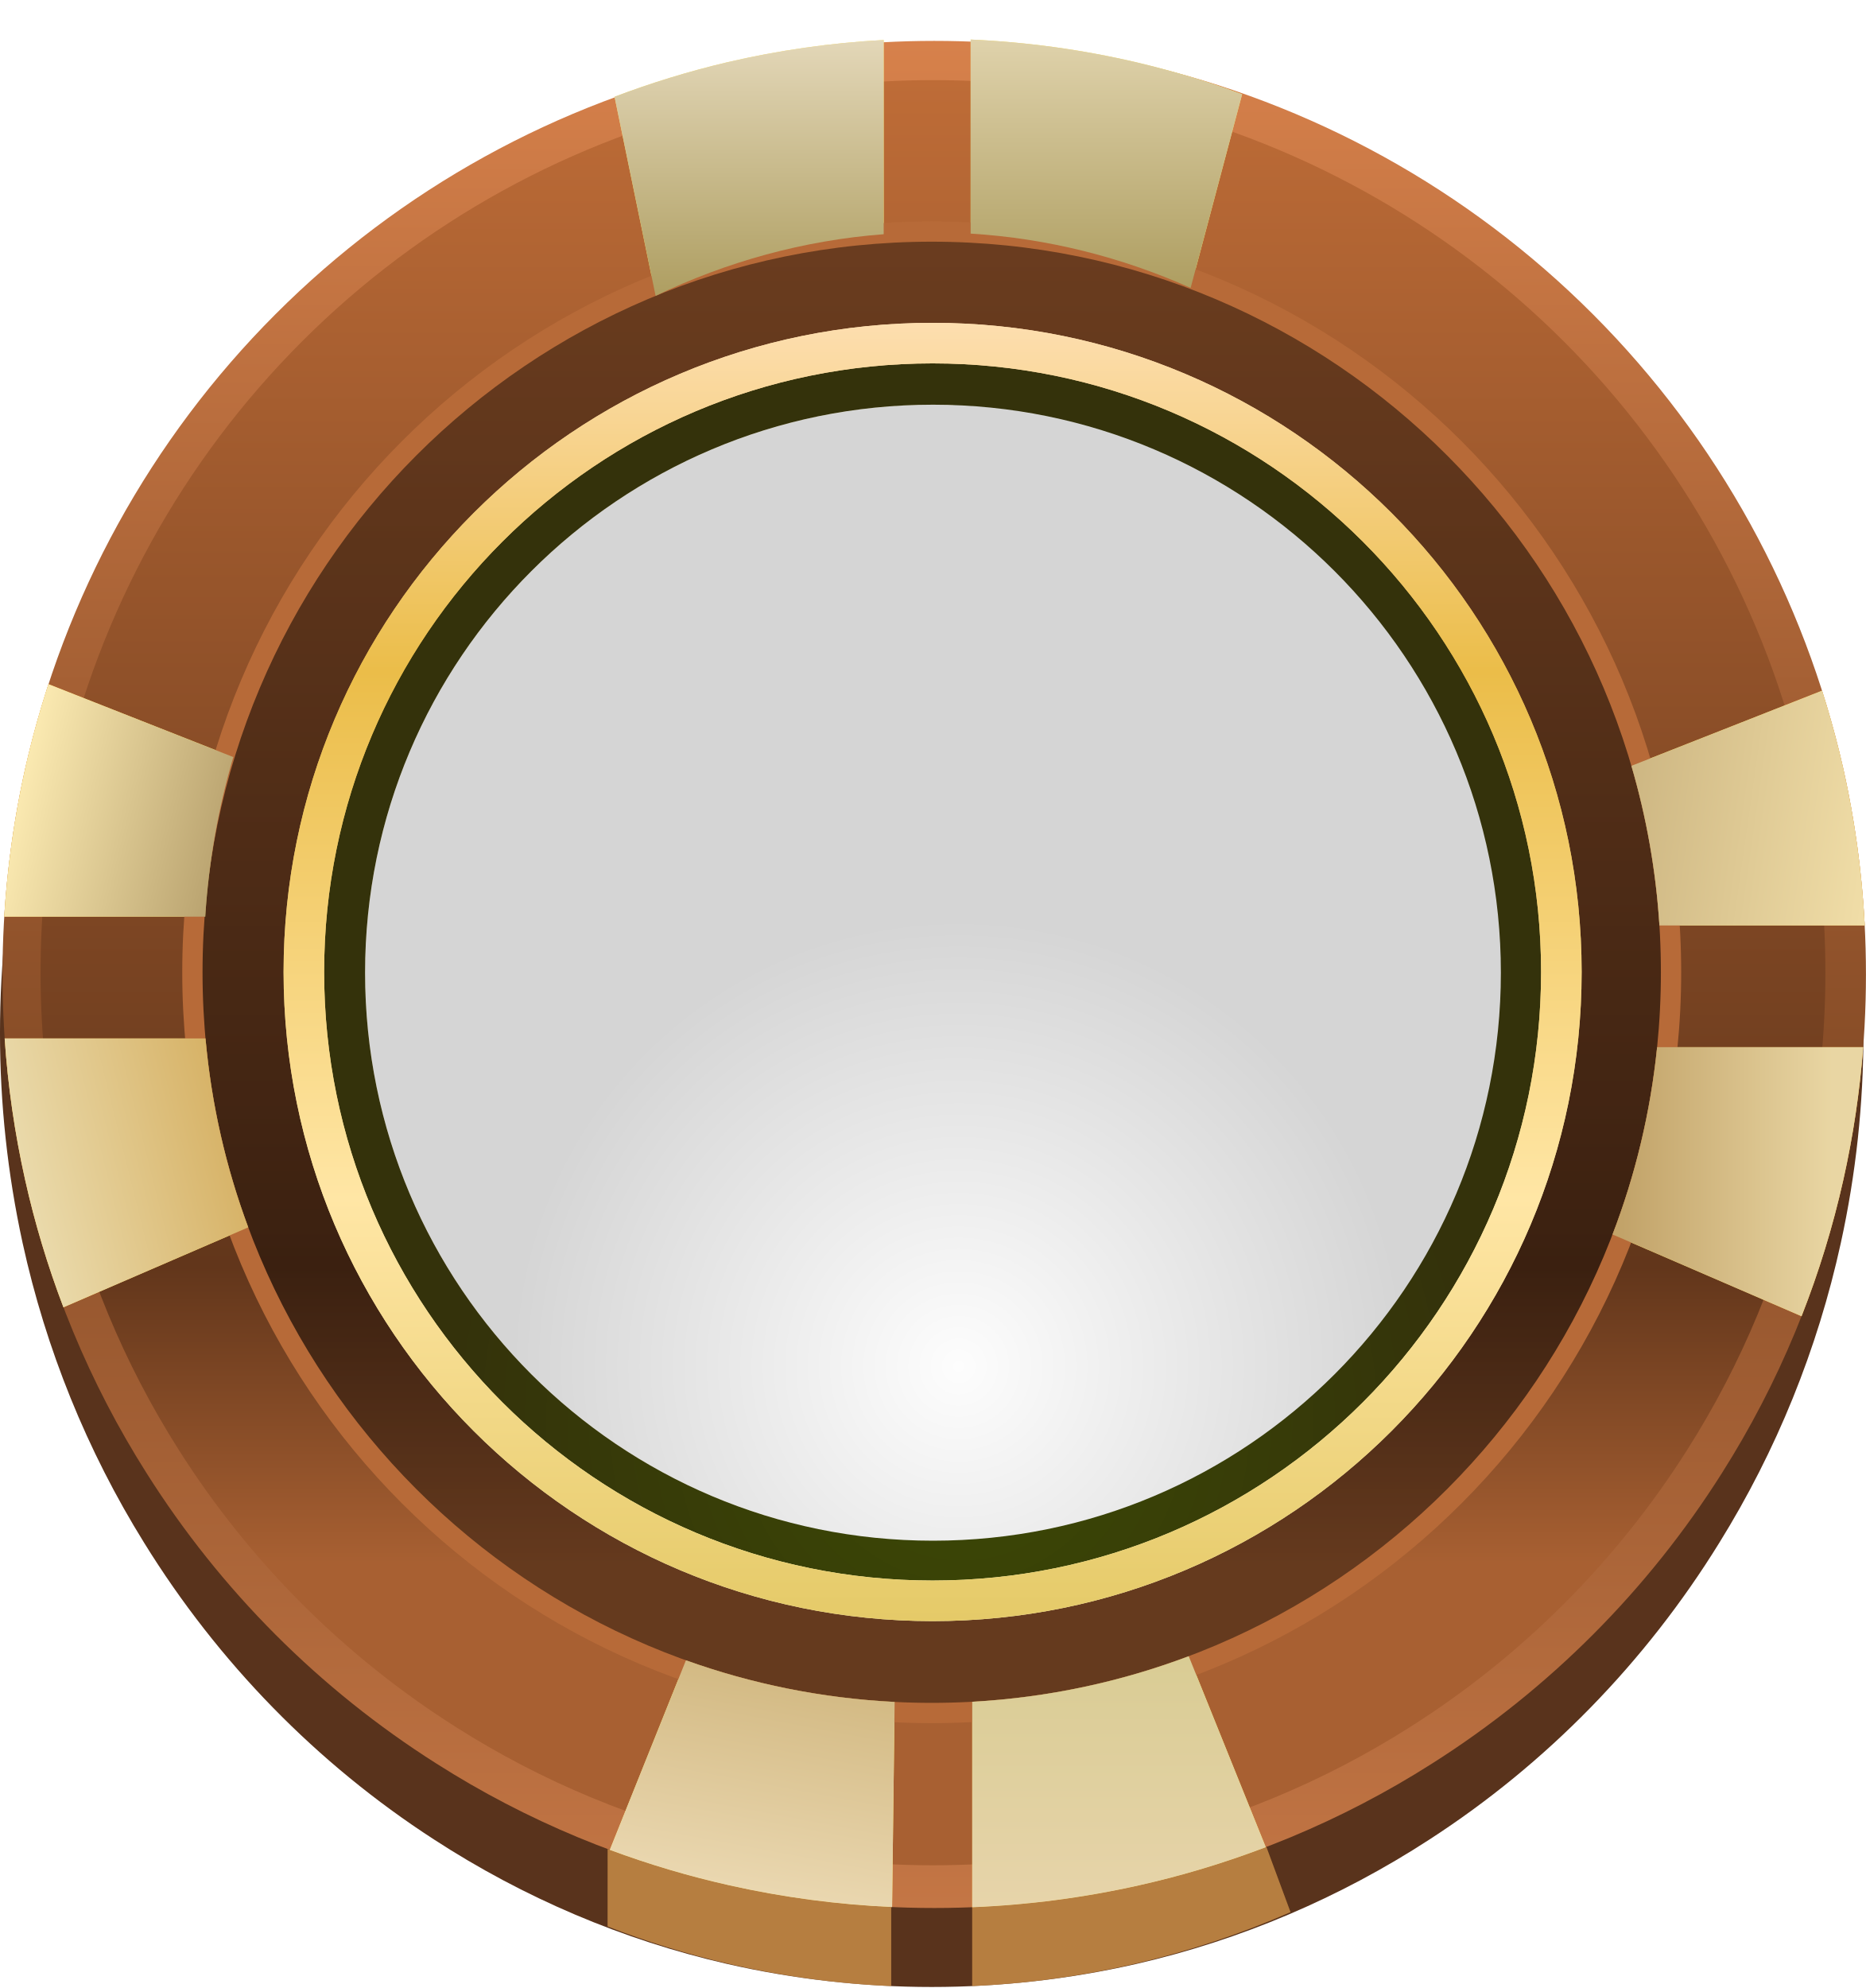
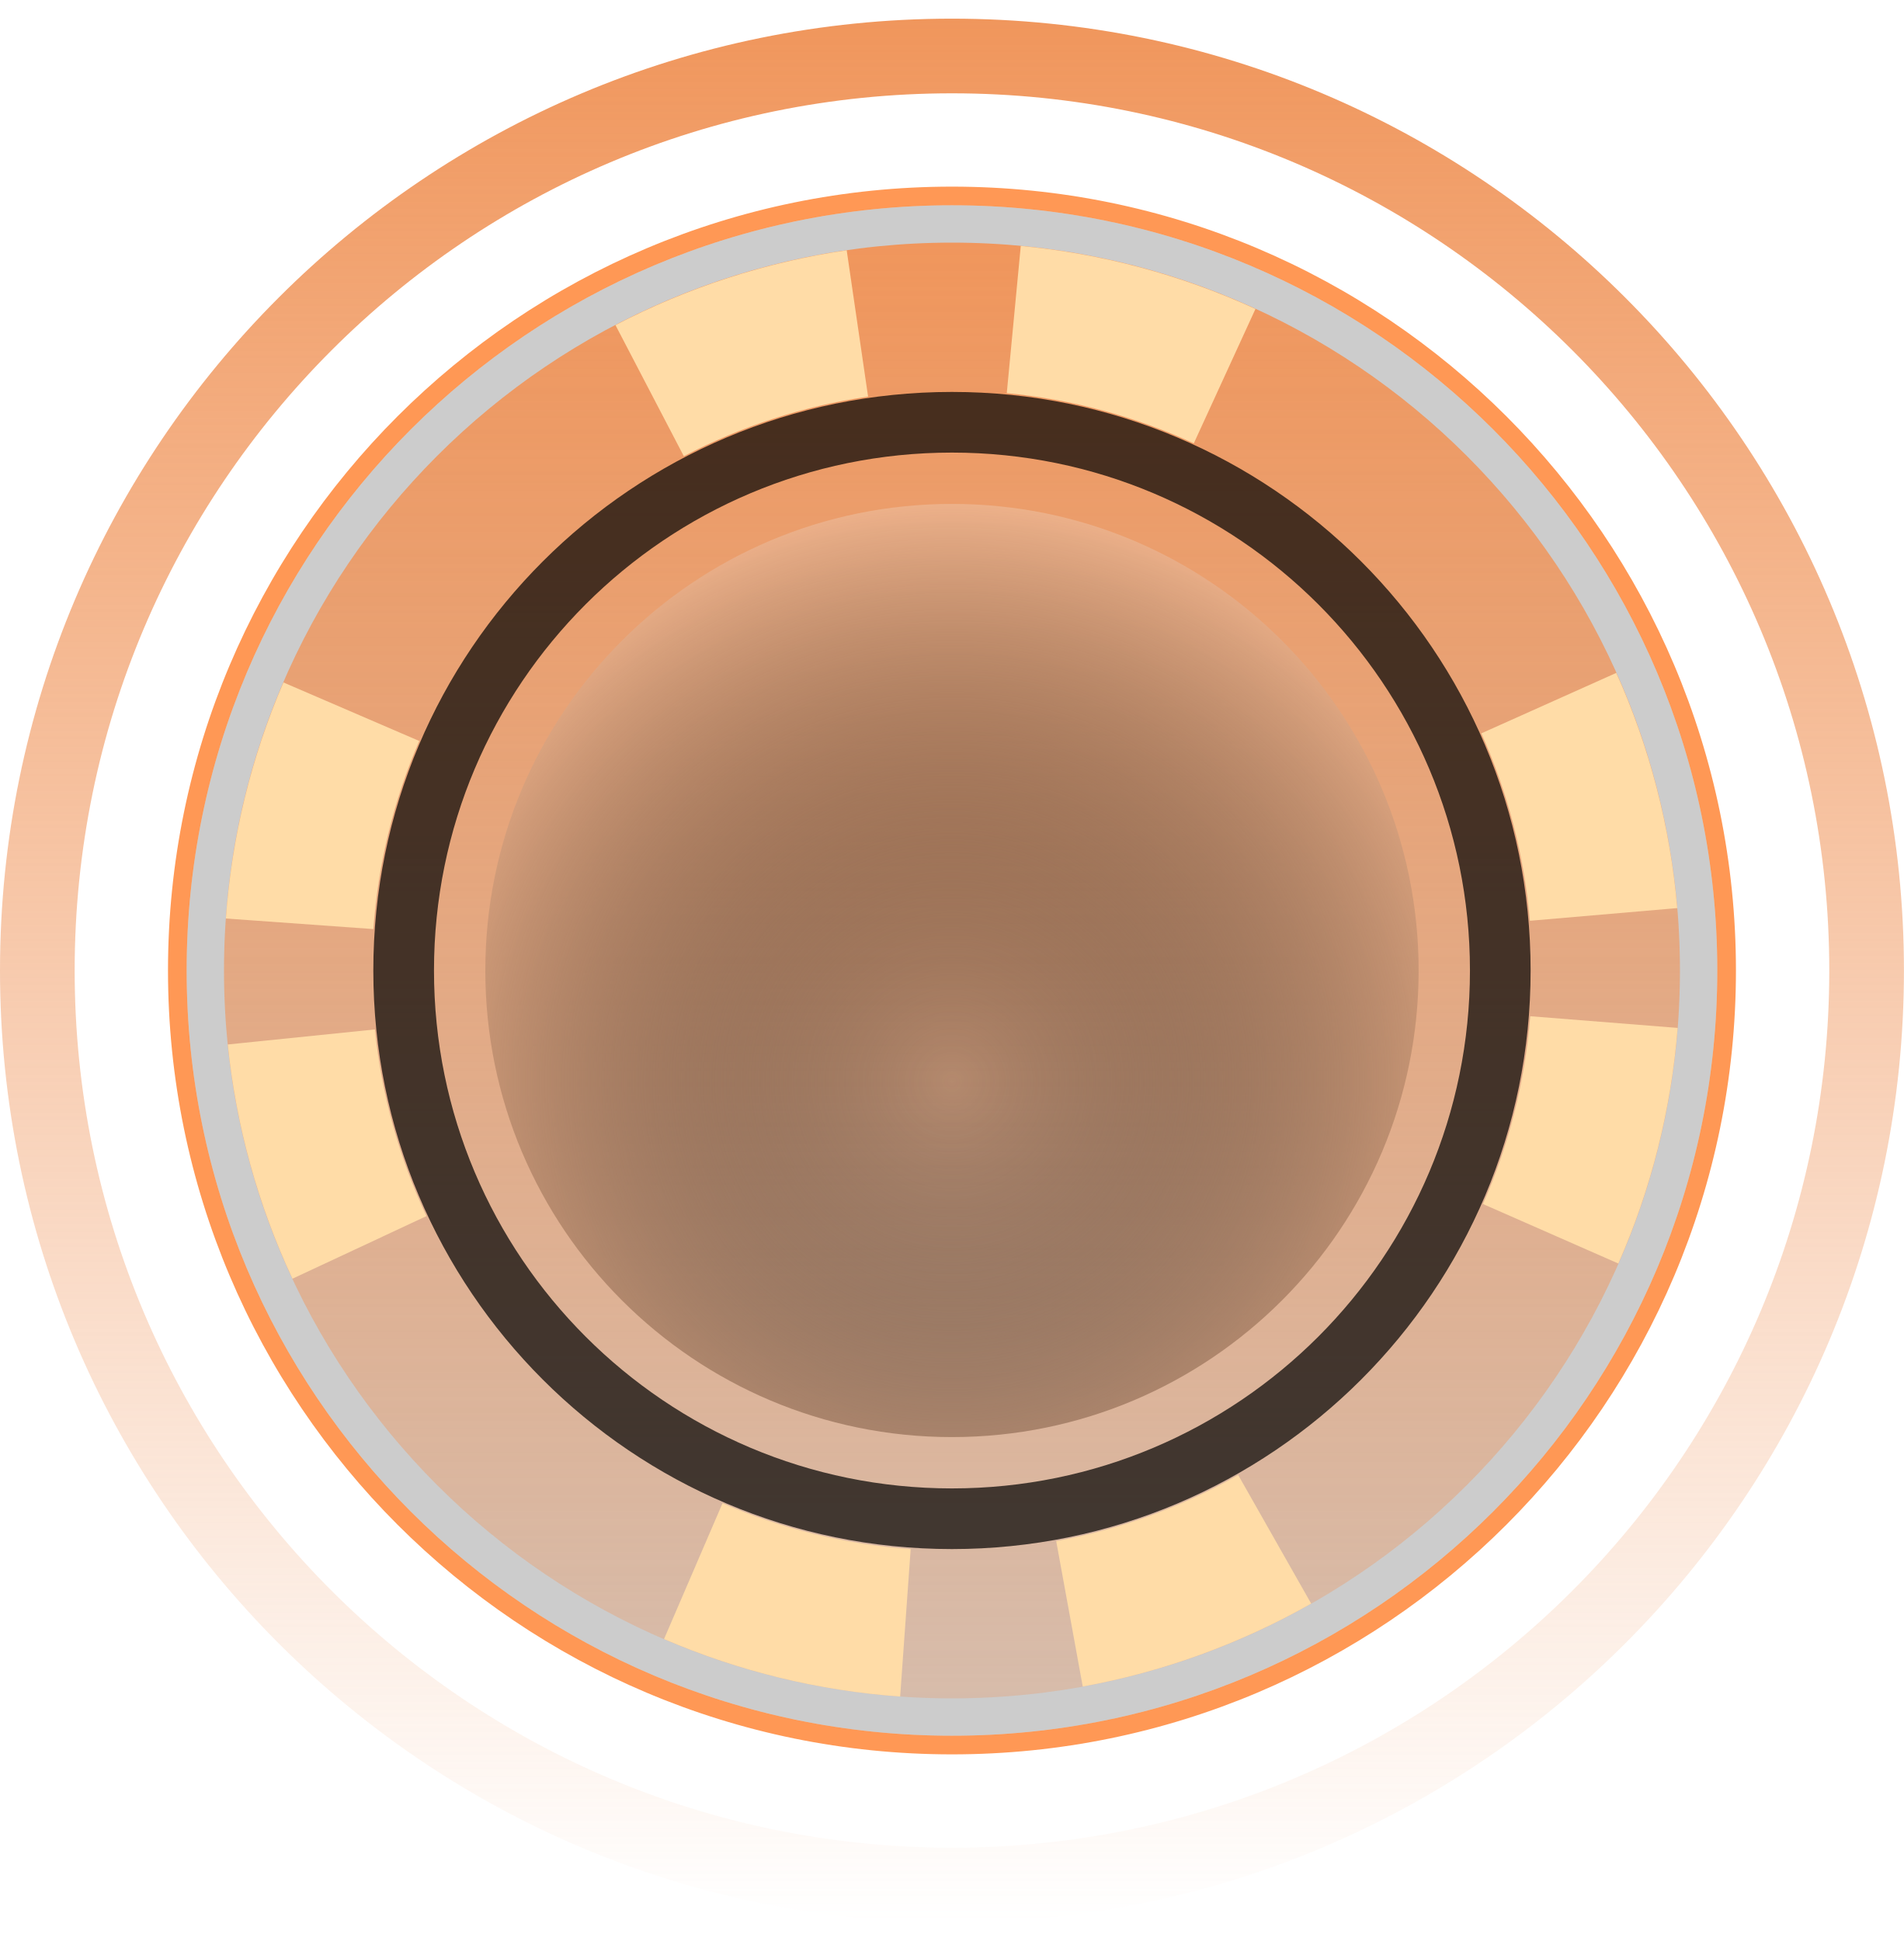
- <svg xmlns="http://www.w3.org/2000/svg" width="46" height="49" viewBox="0 0 46 49" fill="none">
-   <path d="M45.938 25.465C45.94 27.204 45.753 28.938 45.381 30.635C44.807 33.258 43.793 35.758 42.385 38.026C40.563 40.975 38.123 43.473 35.242 45.338C33.026 46.779 30.583 47.817 28.021 48.405C24.694 49.165 21.244 49.165 17.918 48.405C15.356 47.817 12.913 46.779 10.697 45.338C7.816 43.473 5.376 40.975 3.553 38.026C2.145 35.758 1.131 33.258 0.557 30.635C-0.186 27.229 -0.186 23.697 0.557 20.291C1.516 15.954 3.656 11.983 6.728 8.839C9.801 5.695 13.68 3.506 17.918 2.525C21.244 1.765 24.694 1.765 28.021 2.525C32.258 3.507 36.137 5.696 39.209 8.84C42.281 11.984 44.421 15.954 45.381 20.291C45.753 21.989 45.94 23.725 45.938 25.465Z" fill="#59331C" />
-   <path d="M46 24.018C46.001 25.72 45.814 27.417 45.443 29.078C44.869 31.645 43.855 34.092 42.447 36.312C40.624 39.198 38.184 41.643 35.303 43.468C33.087 44.879 30.644 45.894 28.082 46.47C24.756 47.214 21.306 47.214 17.979 46.47C15.417 45.894 12.974 44.879 10.758 43.468C7.877 41.643 5.437 39.198 3.615 36.312C2.207 34.092 1.193 31.645 0.619 29.078C-0.124 25.744 -0.124 22.288 0.619 18.954C1.578 14.709 3.717 10.823 6.79 7.746C9.862 4.668 13.742 2.526 17.979 1.566C21.306 0.822 24.756 0.822 28.082 1.566C32.319 2.527 36.198 4.67 39.27 7.747C42.343 10.824 44.483 14.709 45.443 18.954C45.815 20.616 46.001 22.314 46 24.018Z" fill="url(#paint0_linear_10187_104499)" />
-   <path d="M45 23.975C45.001 25.603 44.822 27.225 44.466 28.813C43.916 31.267 42.945 33.607 41.597 35.73C39.851 38.489 37.514 40.826 34.755 42.572C32.632 43.92 30.292 44.891 27.838 45.441C24.652 46.153 21.348 46.153 18.162 45.441C15.708 44.891 13.368 43.92 11.245 42.572C8.486 40.826 6.149 38.489 4.403 35.73C3.055 33.607 2.084 31.267 1.534 28.813C0.822 25.626 0.822 22.321 1.534 19.133C2.452 15.075 4.502 11.359 7.444 8.417C10.387 5.475 14.103 3.427 18.162 2.509C21.348 1.797 24.652 1.797 27.838 2.509C31.896 3.428 35.612 5.476 38.554 8.418C41.497 11.36 43.547 15.075 44.466 19.133C44.822 20.723 45.001 22.346 45 23.975Z" fill="url(#paint1_linear_10187_104499)" />
-   <path fill-rule="evenodd" clip-rule="evenodd" d="M23.967 47.009V48.953C25.328 48.891 26.684 48.705 28.02 48.393C29.32 48.088 30.59 47.665 31.814 47.13L31.219 45.523C30.199 45.913 29.151 46.23 28.082 46.47C26.725 46.773 25.348 46.953 23.967 47.009Z" fill="#B7762A" fill-opacity="0.5" />
-   <path fill-rule="evenodd" clip-rule="evenodd" d="M14.98 45.575L14.979 47.483C15.937 47.855 16.918 48.159 17.918 48.393C19.254 48.705 20.61 48.892 21.97 48.953V47.004C20.631 46.942 19.296 46.764 17.979 46.47C16.958 46.24 15.956 45.941 14.98 45.575Z" fill="#B7762A" fill-opacity="0.5" />
-   <path fill-rule="evenodd" clip-rule="evenodd" d="M44.918 17.024C45.12 17.658 45.296 18.301 45.443 18.954C45.727 20.223 45.903 21.513 45.97 22.81H40.909C40.823 21.452 40.587 20.136 40.218 18.876L44.918 17.024Z" fill="url(#paint2_linear_10187_104499)" />
-   <path fill-rule="evenodd" clip-rule="evenodd" d="M39.753 30.427C40.313 28.97 40.688 27.422 40.852 25.811H45.932C45.847 26.91 45.684 28.001 45.443 29.078C45.186 30.226 44.841 31.351 44.412 32.442L39.753 30.427Z" fill="url(#paint3_linear_10187_104499)" />
-   <path fill-rule="evenodd" clip-rule="evenodd" d="M23.929 0.975C25.302 1.035 26.671 1.222 28.02 1.537C28.904 1.746 29.773 2.009 30.621 2.323L29.352 7.096C27.653 6.339 25.83 5.875 23.929 5.758V0.975Z" fill="#FFE663" />
-   <path fill-rule="evenodd" clip-rule="evenodd" d="M21.785 0.986V5.773C19.806 5.924 17.915 6.45 16.162 7.292L15.15 2.385C16.052 2.043 16.976 1.759 17.918 1.537C19.194 1.239 20.487 1.055 21.785 0.986Z" fill="#FFE663" />
-   <path fill-rule="evenodd" clip-rule="evenodd" d="M5.066 25.595C5.211 27.219 5.572 28.781 6.12 30.252L1.564 32.222C1.175 31.2 0.858 30.15 0.619 29.078C0.362 27.928 0.194 26.764 0.115 25.595H5.066Z" fill="url(#paint4_linear_10187_104499)" />
-   <path fill-rule="evenodd" clip-rule="evenodd" d="M0.105 22.593C0.18 21.372 0.351 20.155 0.619 18.954C0.778 18.246 0.971 17.549 1.195 16.864L5.751 18.66C5.382 19.919 5.146 21.236 5.06 22.593H0.105Z" fill="url(#paint5_linear_10187_104499)" />
-   <path fill-rule="evenodd" clip-rule="evenodd" d="M23.968 41.945C25.837 41.842 27.631 41.453 29.305 40.822L31.204 45.529C30.189 45.916 29.146 46.231 28.082 46.469C26.726 46.773 25.349 46.953 23.968 47.009V41.945Z" fill="#FFE663" />
-   <path fill-rule="evenodd" clip-rule="evenodd" d="M16.91 40.923C18.53 41.504 20.258 41.859 22.055 41.949L21.992 47.004C20.646 46.944 19.303 46.766 17.98 46.469C16.977 46.244 15.993 45.952 15.034 45.595L16.91 40.923Z" fill="#FFEA6A" />
-   <path d="M22.969 42.222C33.036 42.222 41.195 34.047 41.195 23.964C41.195 13.881 33.036 5.707 22.969 5.707C12.903 5.707 4.743 13.881 4.743 23.964C4.743 34.047 12.903 42.222 22.969 42.222Z" fill="black" fill-opacity="0.4" stroke="#B76A38" stroke-width="0.5" />
-   <path d="M38.491 23.957C38.491 32.518 31.551 39.457 22.991 39.457C14.43 39.457 7.491 32.518 7.491 23.957C7.491 15.397 14.43 8.457 22.991 8.457C31.551 8.457 38.491 15.397 38.491 23.957Z" fill="url(#paint6_radial_10187_104499)" stroke="url(#paint7_linear_10187_104499)" />
-   <path fill-rule="evenodd" clip-rule="evenodd" d="M23.509 9.984C23.34 9.978 23.17 9.975 23 9.975C15.268 9.975 9 16.243 9 23.975C9 30.456 13.403 35.908 19.381 37.503C17.78 33.154 17.225 28.223 17.999 23.151C18.765 18.134 20.731 13.637 23.509 9.984Z" fill="#D2B144" fill-opacity="0.3" />
-   <path fill-rule="evenodd" clip-rule="evenodd" d="M22.991 38.957C31.275 38.957 37.991 32.242 37.991 23.957C37.991 15.673 31.275 8.957 22.991 8.957C14.707 8.957 7.991 15.673 7.991 23.957C7.991 32.242 14.707 38.957 22.991 38.957ZM38.991 23.957C38.991 32.794 31.827 39.957 22.991 39.957C14.154 39.957 6.991 32.794 6.991 23.957C6.991 15.121 14.154 7.957 22.991 7.957C31.827 7.957 38.991 15.121 38.991 23.957Z" fill="url(#paint8_linear_10187_104499)" />
-   <path d="M23 37.975C30.732 37.975 37 31.707 37 23.975C37 16.243 30.732 9.975 23 9.975C15.268 9.975 9 16.243 9 23.975C9 31.707 15.268 37.975 23 37.975Z" fill="url(#paint9_radial_10187_104499)" />
-   <path fill-rule="evenodd" clip-rule="evenodd" d="M23.967 47.009V48.953C25.328 48.891 26.684 48.705 28.02 48.393C29.32 48.088 30.59 47.665 31.814 47.13L31.219 45.523C30.199 45.913 29.151 46.23 28.082 46.47C26.725 46.773 25.348 46.953 23.967 47.009Z" fill="#E7A85E" fill-opacity="0.5" />
-   <path fill-rule="evenodd" clip-rule="evenodd" d="M14.98 45.575L14.979 47.483C15.937 47.855 16.918 48.159 17.918 48.393C19.254 48.705 20.61 48.892 21.97 48.953V47.004C20.631 46.942 19.296 46.764 17.979 46.47C16.958 46.24 15.956 45.941 14.98 45.575Z" fill="#E7A85E" fill-opacity="0.5" />
-   <path fill-rule="evenodd" clip-rule="evenodd" d="M44.918 17.024C45.12 17.658 45.296 18.301 45.443 18.954C45.727 20.223 45.903 21.513 45.97 22.81H40.909C40.823 21.452 40.587 20.136 40.218 18.876L44.918 17.024Z" fill="url(#paint10_linear_10187_104499)" />
-   <path fill-rule="evenodd" clip-rule="evenodd" d="M39.753 30.427C40.313 28.97 40.688 27.422 40.852 25.811H45.932C45.847 26.91 45.684 28.001 45.443 29.078C45.186 30.226 44.841 31.351 44.412 32.442L39.753 30.427Z" fill="url(#paint11_linear_10187_104499)" />
-   <path fill-rule="evenodd" clip-rule="evenodd" d="M23.929 0.975C25.302 1.035 26.671 1.222 28.02 1.537C28.904 1.746 29.773 2.009 30.621 2.323L29.352 7.096C27.653 6.339 25.83 5.875 23.929 5.758V0.975Z" fill="url(#paint12_linear_10187_104499)" />
-   <path fill-rule="evenodd" clip-rule="evenodd" d="M21.785 0.986V5.773C19.806 5.924 17.915 6.45 16.162 7.292L15.15 2.385C16.052 2.043 16.976 1.759 17.918 1.537C19.194 1.239 20.487 1.055 21.785 0.986Z" fill="url(#paint13_linear_10187_104499)" />
-   <path fill-rule="evenodd" clip-rule="evenodd" d="M5.066 25.595C5.211 27.219 5.572 28.781 6.12 30.252L1.564 32.222C1.175 31.2 0.858 30.15 0.619 29.078C0.362 27.928 0.194 26.764 0.115 25.595H5.066Z" fill="url(#paint14_linear_10187_104499)" />
-   <path fill-rule="evenodd" clip-rule="evenodd" d="M0.105 22.593C0.18 21.372 0.351 20.155 0.619 18.954C0.778 18.246 0.971 17.549 1.195 16.864L5.751 18.66C5.382 19.919 5.146 21.236 5.06 22.593H0.105Z" fill="url(#paint15_linear_10187_104499)" />
-   <path fill-rule="evenodd" clip-rule="evenodd" d="M23.968 41.945C25.837 41.842 27.631 41.453 29.305 40.822L31.204 45.529C30.189 45.916 29.146 46.231 28.082 46.469C26.726 46.773 25.349 46.953 23.968 47.009V41.945Z" fill="url(#paint16_linear_10187_104499)" />
-   <path fill-rule="evenodd" clip-rule="evenodd" d="M16.91 40.923C18.53 41.504 20.258 41.859 22.055 41.949L21.992 47.004C20.646 46.944 19.303 46.766 17.98 46.469C16.977 46.244 15.993 45.952 15.034 45.595L16.91 40.923Z" fill="url(#paint17_linear_10187_104499)" />
+ <svg xmlns="http://www.w3.org/2000/svg" width="51" height="52" viewBox="0 0 51 52" fill="none">
+   <path fill-rule="evenodd" clip-rule="evenodd" d="M2 26C2 38.979 12.521 49.5 25.5 49.5C38.479 49.5 49 38.979 49 26C49 13.021 38.479 2.5 25.5 2.5C12.521 2.5 2 13.021 2 26ZM25.5 0.5C11.417 0.5 0 11.917 0 26C0 40.083 11.417 51.5 25.5 51.5C39.583 51.5 51 40.083 51 26C51 11.917 39.583 0.5 25.5 0.5Z" fill="url(#paint0_linear_10472_18756)" />
+   <path fill-rule="evenodd" clip-rule="evenodd" d="M25.5 47C13.902 47 4.5 37.598 4.5 26C4.5 14.402 13.902 5 25.5 5C37.098 5 46.5 14.402 46.5 26C46.5 37.598 37.098 47 25.5 47ZM25.5 5.5C14.178 5.5 5 14.678 5 26C5 37.322 14.178 46.5 25.5 46.5C36.822 46.5 46 37.322 46 26C46 14.678 36.822 5.5 25.5 5.5Z" fill="#FF9855" />
+   <path d="M5 26C5 14.678 14.178 5.5 25.5 5.5C36.822 5.5 46 14.678 46 26C46 37.322 36.822 46.5 25.5 46.5C14.178 46.5 5 37.322 5 26Z" fill="black" fill-opacity="0.2" />
+   <path d="M6 26C6 15.23 14.73 6.5 25.5 6.5C36.27 6.5 45 15.23 45 26C45 36.77 36.27 45.5 25.5 45.5C14.73 45.5 6 36.77 6 26Z" fill="url(#paint1_linear_10472_18756)" />
+   <path d="M41 26C41 17.44 34.06 10.5 25.5 10.5C16.94 10.5 10 17.44 10 26C10 34.56 16.94 41.5 25.5 41.5C34.06 41.5 41 34.56 41 26ZM11.625 26C11.625 18.337 17.837 12.125 25.5 12.125C33.163 12.125 39.375 18.337 39.375 26C39.375 33.663 33.163 39.875 25.5 39.875C17.837 39.875 11.625 33.663 11.625 26Z" fill="black" fill-opacity="0.7" />
+   <circle cx="12.5" cy="12.5" r="12.5" transform="matrix(1 0 0 -1 13 38.5)" fill="url(#paint2_radial_10472_18756)" />
+   <path fill-rule="evenodd" clip-rule="evenodd" d="M27.343 6.588C29.518 6.794 31.643 7.365 33.63 8.276L31.978 11.877C30.395 11.151 28.702 10.696 26.968 10.532L27.343 6.588ZM35.122 42.961C33.221 44.039 31.153 44.791 29.003 45.183L28.292 41.286C30.005 40.973 31.653 40.375 33.167 39.516L35.122 42.961ZM17.787 43.911C19.794 44.775 21.932 45.296 24.112 45.451L24.394 41.5C22.657 41.376 20.953 40.961 19.354 40.272L17.787 43.911ZM16.486 8.709C18.424 7.699 20.518 7.021 22.68 6.705L23.253 10.625C21.53 10.877 19.862 11.416 18.317 12.221L16.486 8.709ZM6.101 27.982C6.323 30.156 6.909 32.277 7.834 34.257L11.423 32.58C10.686 31.002 10.219 29.312 10.042 27.579L6.101 27.982ZM6.05 24.607C6.206 22.427 6.727 20.29 7.592 18.283L11.23 19.851C10.541 21.45 10.126 23.153 10.001 24.89L6.05 24.607ZM44.939 27.538C44.767 29.716 44.23 31.85 43.35 33.85L39.724 32.256C40.425 30.662 40.853 28.961 40.99 27.225L44.939 27.538ZM44.928 24.328C44.741 22.151 44.189 20.021 43.295 18.027L39.68 19.647C40.392 21.236 40.832 22.933 40.981 24.668L44.928 24.328Z" fill="#FFDCA7" />
  <defs>
-     <linearGradient id="paint0_linear_10187_104499" x1="23.031" y1="1.008" x2="23.031" y2="47.028" gradientUnits="userSpaceOnUse">
-       <stop stop-color="#D7814B" />
-       <stop offset="0.545" stop-color="#884D27" />
-       <stop offset="1" stop-color="#C47645" />
+     <linearGradient id="paint0_linear_10472_18756" x1="25.5" y1="0.5" x2="25.5" y2="51.5" gradientUnits="userSpaceOnUse">
+       <stop stop-color="#F0965C" />
+       <stop offset="1" stop-color="#F0965C" stop-opacity="0" />
    </linearGradient>
-     <linearGradient id="paint1_linear_10187_104499" x1="23" y1="1.975" x2="23" y2="45.975" gradientUnits="userSpaceOnUse">
-       <stop stop-color="#BE6C37" />
-       <stop offset="0.665" stop-color="#62361B" />
-       <stop offset="0.831" stop-color="#A86032" />
+     <linearGradient id="paint1_linear_10472_18756" x1="24.407" y1="6.5" x2="24.407" y2="45.5" gradientUnits="userSpaceOnUse">
+       <stop stop-color="#F0965C" />
+       <stop offset="1" stop-color="#F0965C" stop-opacity="0.3" />
    </linearGradient>
-     <linearGradient id="paint2_linear_10187_104499" x1="40" y1="19.954" x2="47" y2="20.954" gradientUnits="userSpaceOnUse">
-       <stop stop-color="#FFE663" />
-       <stop offset="0.878" stop-color="#FEC046" />
-     </linearGradient>
-     <linearGradient id="paint3_linear_10187_104499" x1="40" y1="28.954" x2="46" y2="28.954" gradientUnits="userSpaceOnUse">
-       <stop stop-color="#FFDB5A" />
-       <stop offset="0.863" stop-color="#FECA4E" />
-     </linearGradient>
-     <linearGradient id="paint4_linear_10187_104499" x1="6" y1="27.454" x2="1.11032e-07" y2="28.954" gradientUnits="userSpaceOnUse">
-       <stop stop-color="#FFDC5B" />
-       <stop offset="1" stop-color="#FECA4D" />
-     </linearGradient>
-     <linearGradient id="paint5_linear_10187_104499" x1="3.80445e-08" y1="19.954" x2="6" y2="21.454" gradientUnits="userSpaceOnUse">
-       <stop stop-color="#FECA4E" />
-       <stop offset="1" stop-color="#FFDA5A" />
-     </linearGradient>
-     <radialGradient id="paint6_radial_10187_104499" cx="0" cy="0" r="1" gradientUnits="userSpaceOnUse" gradientTransform="translate(23.7151 35.0603) rotate(90) scale(15.3089)">
-       <stop stop-color="#3C4A04" />
-       <stop offset="0.825" stop-color="#34320B" />
+     <radialGradient id="paint2_radial_10472_18756" cx="0" cy="0" r="1" gradientUnits="userSpaceOnUse" gradientTransform="translate(12.5 9.52285) rotate(90) scale(15.4772)">
+       <stop stop-opacity="0.2" />
+       <stop offset="1" stop-color="#EDB18A" />
    </radialGradient>
-     <linearGradient id="paint7_linear_10187_104499" x1="22.991" y1="7.957" x2="22.991" y2="39.957" gradientUnits="userSpaceOnUse">
-       <stop stop-color="#FDDEAF" />
-       <stop offset="0.269" stop-color="#D7AD54" />
-       <stop offset="1" stop-color="#FDF8CB" />
-     </linearGradient>
-     <linearGradient id="paint8_linear_10187_104499" x1="22.991" y1="7.957" x2="22.991" y2="39.957" gradientUnits="userSpaceOnUse">
-       <stop stop-color="#FDDEAF" />
-       <stop offset="0.269" stop-color="#EBBD49" />
-       <stop offset="0.675" stop-color="#FFE6A5" />
-       <stop offset="1" stop-color="#E5CA68" />
-     </linearGradient>
-     <radialGradient id="paint9_radial_10187_104499" cx="0" cy="0" r="1" gradientUnits="userSpaceOnUse" gradientTransform="translate(23.6339 33.6903) rotate(90) scale(13.3953)">
-       <stop stop-color="#FDFDFD" />
-       <stop offset="0.825" stop-color="#D5D5D5" />
-     </radialGradient>
-     <linearGradient id="paint10_linear_10187_104499" x1="40" y1="19.954" x2="47" y2="20.954" gradientUnits="userSpaceOnUse">
-       <stop stop-color="#CDB682" />
-       <stop offset="0.878" stop-color="#F0DDA7" />
-     </linearGradient>
-     <linearGradient id="paint11_linear_10187_104499" x1="40" y1="28.954" x2="46" y2="28.954" gradientUnits="userSpaceOnUse">
-       <stop stop-color="#C2A369" />
-       <stop offset="0.863" stop-color="#E9D6A3" />
-     </linearGradient>
-     <linearGradient id="paint12_linear_10187_104499" x1="27.275" y1="0.975" x2="27.275" y2="7.096" gradientUnits="userSpaceOnUse">
-       <stop stop-color="#DFD2AB" />
-       <stop offset="1" stop-color="#AE9E61" />
-     </linearGradient>
-     <linearGradient id="paint13_linear_10187_104499" x1="18.468" y1="0.986" x2="18.468" y2="7.292" gradientUnits="userSpaceOnUse">
-       <stop stop-color="#E3D7B8" />
-       <stop offset="1" stop-color="#AE9E61" />
-     </linearGradient>
-     <linearGradient id="paint14_linear_10187_104499" x1="6" y1="27.454" x2="1.11032e-07" y2="28.954" gradientUnits="userSpaceOnUse">
-       <stop stop-color="#D5AF61" />
-       <stop offset="1" stop-color="#ECDEB2" />
-     </linearGradient>
-     <linearGradient id="paint15_linear_10187_104499" x1="3.80445e-08" y1="19.954" x2="6" y2="21.454" gradientUnits="userSpaceOnUse">
-       <stop stop-color="#FFEEB5" />
-       <stop offset="1" stop-color="#B29B68" />
-     </linearGradient>
-     <linearGradient id="paint16_linear_10187_104499" x1="27.586" y1="40.822" x2="27.586" y2="47.009" gradientUnits="userSpaceOnUse">
-       <stop stop-color="#DCC593" />
-       <stop offset="0" stop-color="#D9CC94" />
-       <stop offset="1" stop-color="#E7D4AA" />
-     </linearGradient>
-     <linearGradient id="paint17_linear_10187_104499" x1="20.5" y1="40.954" x2="19" y2="48.954" gradientUnits="userSpaceOnUse">
-       <stop stop-color="#D0B67E" />
-       <stop offset="1" stop-color="#F4E4C3" />
-     </linearGradient>
  </defs>
</svg>
